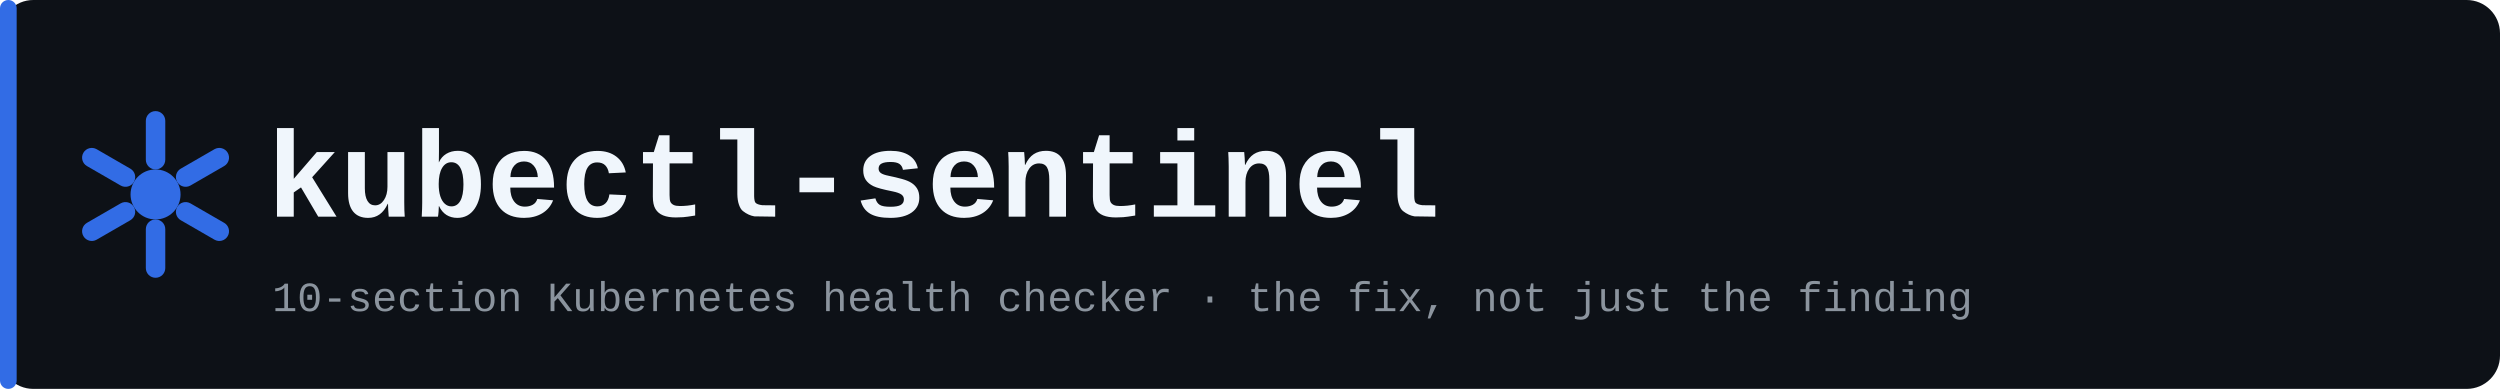
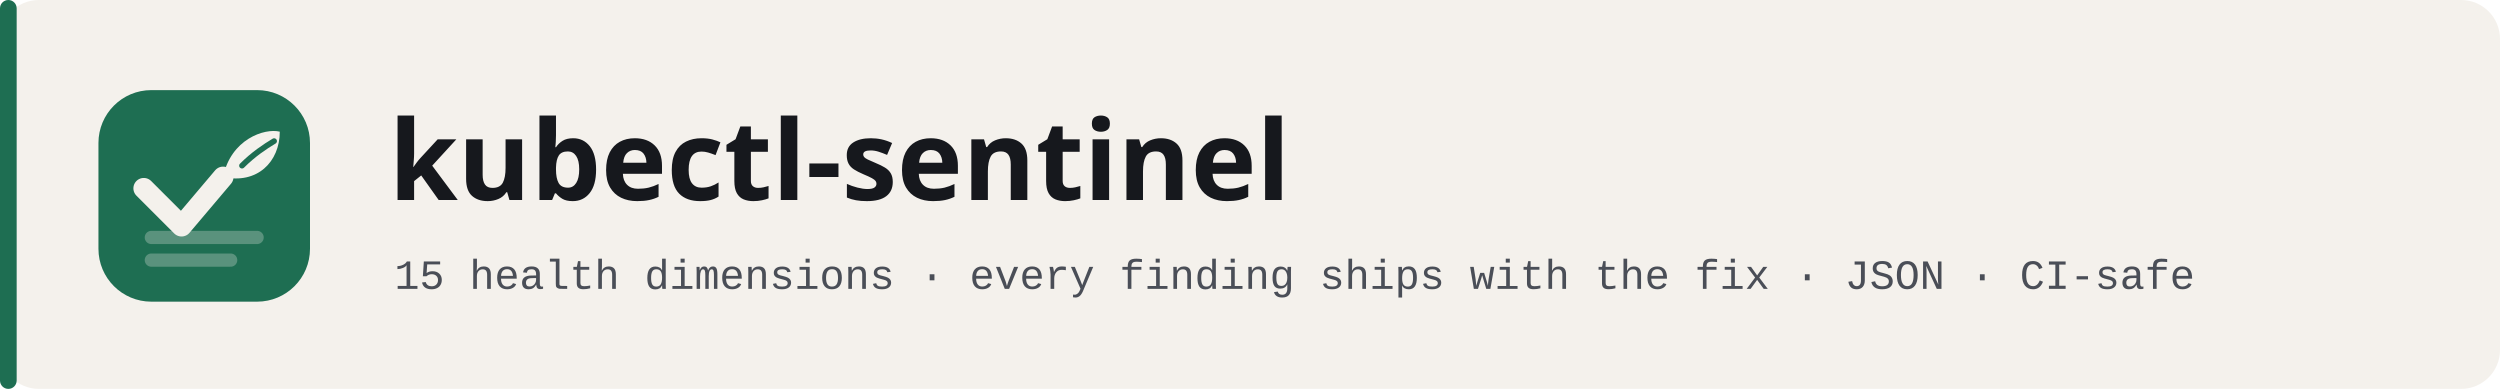
<svg xmlns="http://www.w3.org/2000/svg" viewBox="0 0 900 140" width="900" height="140">
-   <rect width="900" height="140" rx="12" fill="#0d1117" />
-   <rect x="0" y="0" width="6" height="140" rx="3" fill="#326CE5" />
-   <g transform="translate(56,70)">
-     <circle r="9" fill="#326CE5" />
-     <rect x="-3.5" y="-30" width="7" height="21" rx="3.5" fill="#326CE5" />
-     <rect x="-3.5" y="-30" width="7" height="21" rx="3.5" fill="#326CE5" transform="rotate(60)" />
-     <rect x="-3.5" y="-30" width="7" height="21" rx="3.5" fill="#326CE5" transform="rotate(120)" />
-     <rect x="-3.5" y="-30" width="7" height="21" rx="3.5" fill="#326CE5" transform="rotate(180)" />
-     <rect x="-3.5" y="-30" width="7" height="21" rx="3.5" fill="#326CE5" transform="rotate(240)" />
-     <rect x="-3.5" y="-30" width="7" height="21" rx="3.5" fill="#326CE5" transform="rotate(300)" />
+   <rect width="900" height="140" rx="14" fill="#F4F1EC" />
+   <rect x="0" y="0" width="6" height="140" rx="3" fill="#1E6E52" />
+   <g transform="translate(30,27) scale(0.68)">
+     <rect x="8" y="8" width="112" height="112" rx="28" fill="#1E6E52" />
+     <g fill="none" stroke="#F4F1EC" stroke-width="7" stroke-linecap="round" opacity="0.28">
+       <line x1="36" y1="86" x2="92" y2="86" />
+       <line x1="36" y1="98" x2="78" y2="98" />
+     </g>
+     <path d="M32 60 L52 80 L74 54" fill="none" stroke="#F4F1EC" stroke-width="11" stroke-linecap="round" stroke-linejoin="round" />
+     <path d="M74 54 C 78 34, 96 28, 104 30 C 104 46, 92 58, 74 54 Z" fill="#F4F1EC" />
+     <path d="M84 48 C 90 42, 96 38, 101 35" fill="none" stroke="#1E6E52" stroke-width="3" stroke-linecap="round" />
  </g>
-   <text x="96" y="78" font-family="'Courier New',Courier,monospace" font-size="44" font-weight="700" fill="#f0f6fc">kubectl-sentinel</text>
-   <text x="98" y="112" font-family="'Courier New',Courier,monospace" font-size="15" fill="#8b949e">10-section Kubernetes health checker · the fix, not just the finding</text>
+   <text x="140" y="72" font-family="'Poppins','Segoe UI',system-ui,sans-serif" font-size="40" font-weight="700" fill="#16181D">kubectl-sentinel</text>
+   <text x="142" y="104" font-family="'JetBrains Mono','Courier New',monospace" font-size="15" fill="#4A4E57">15 health dimensions · every finding ships with the fix · JSON · CI-safe</text>
</svg>
